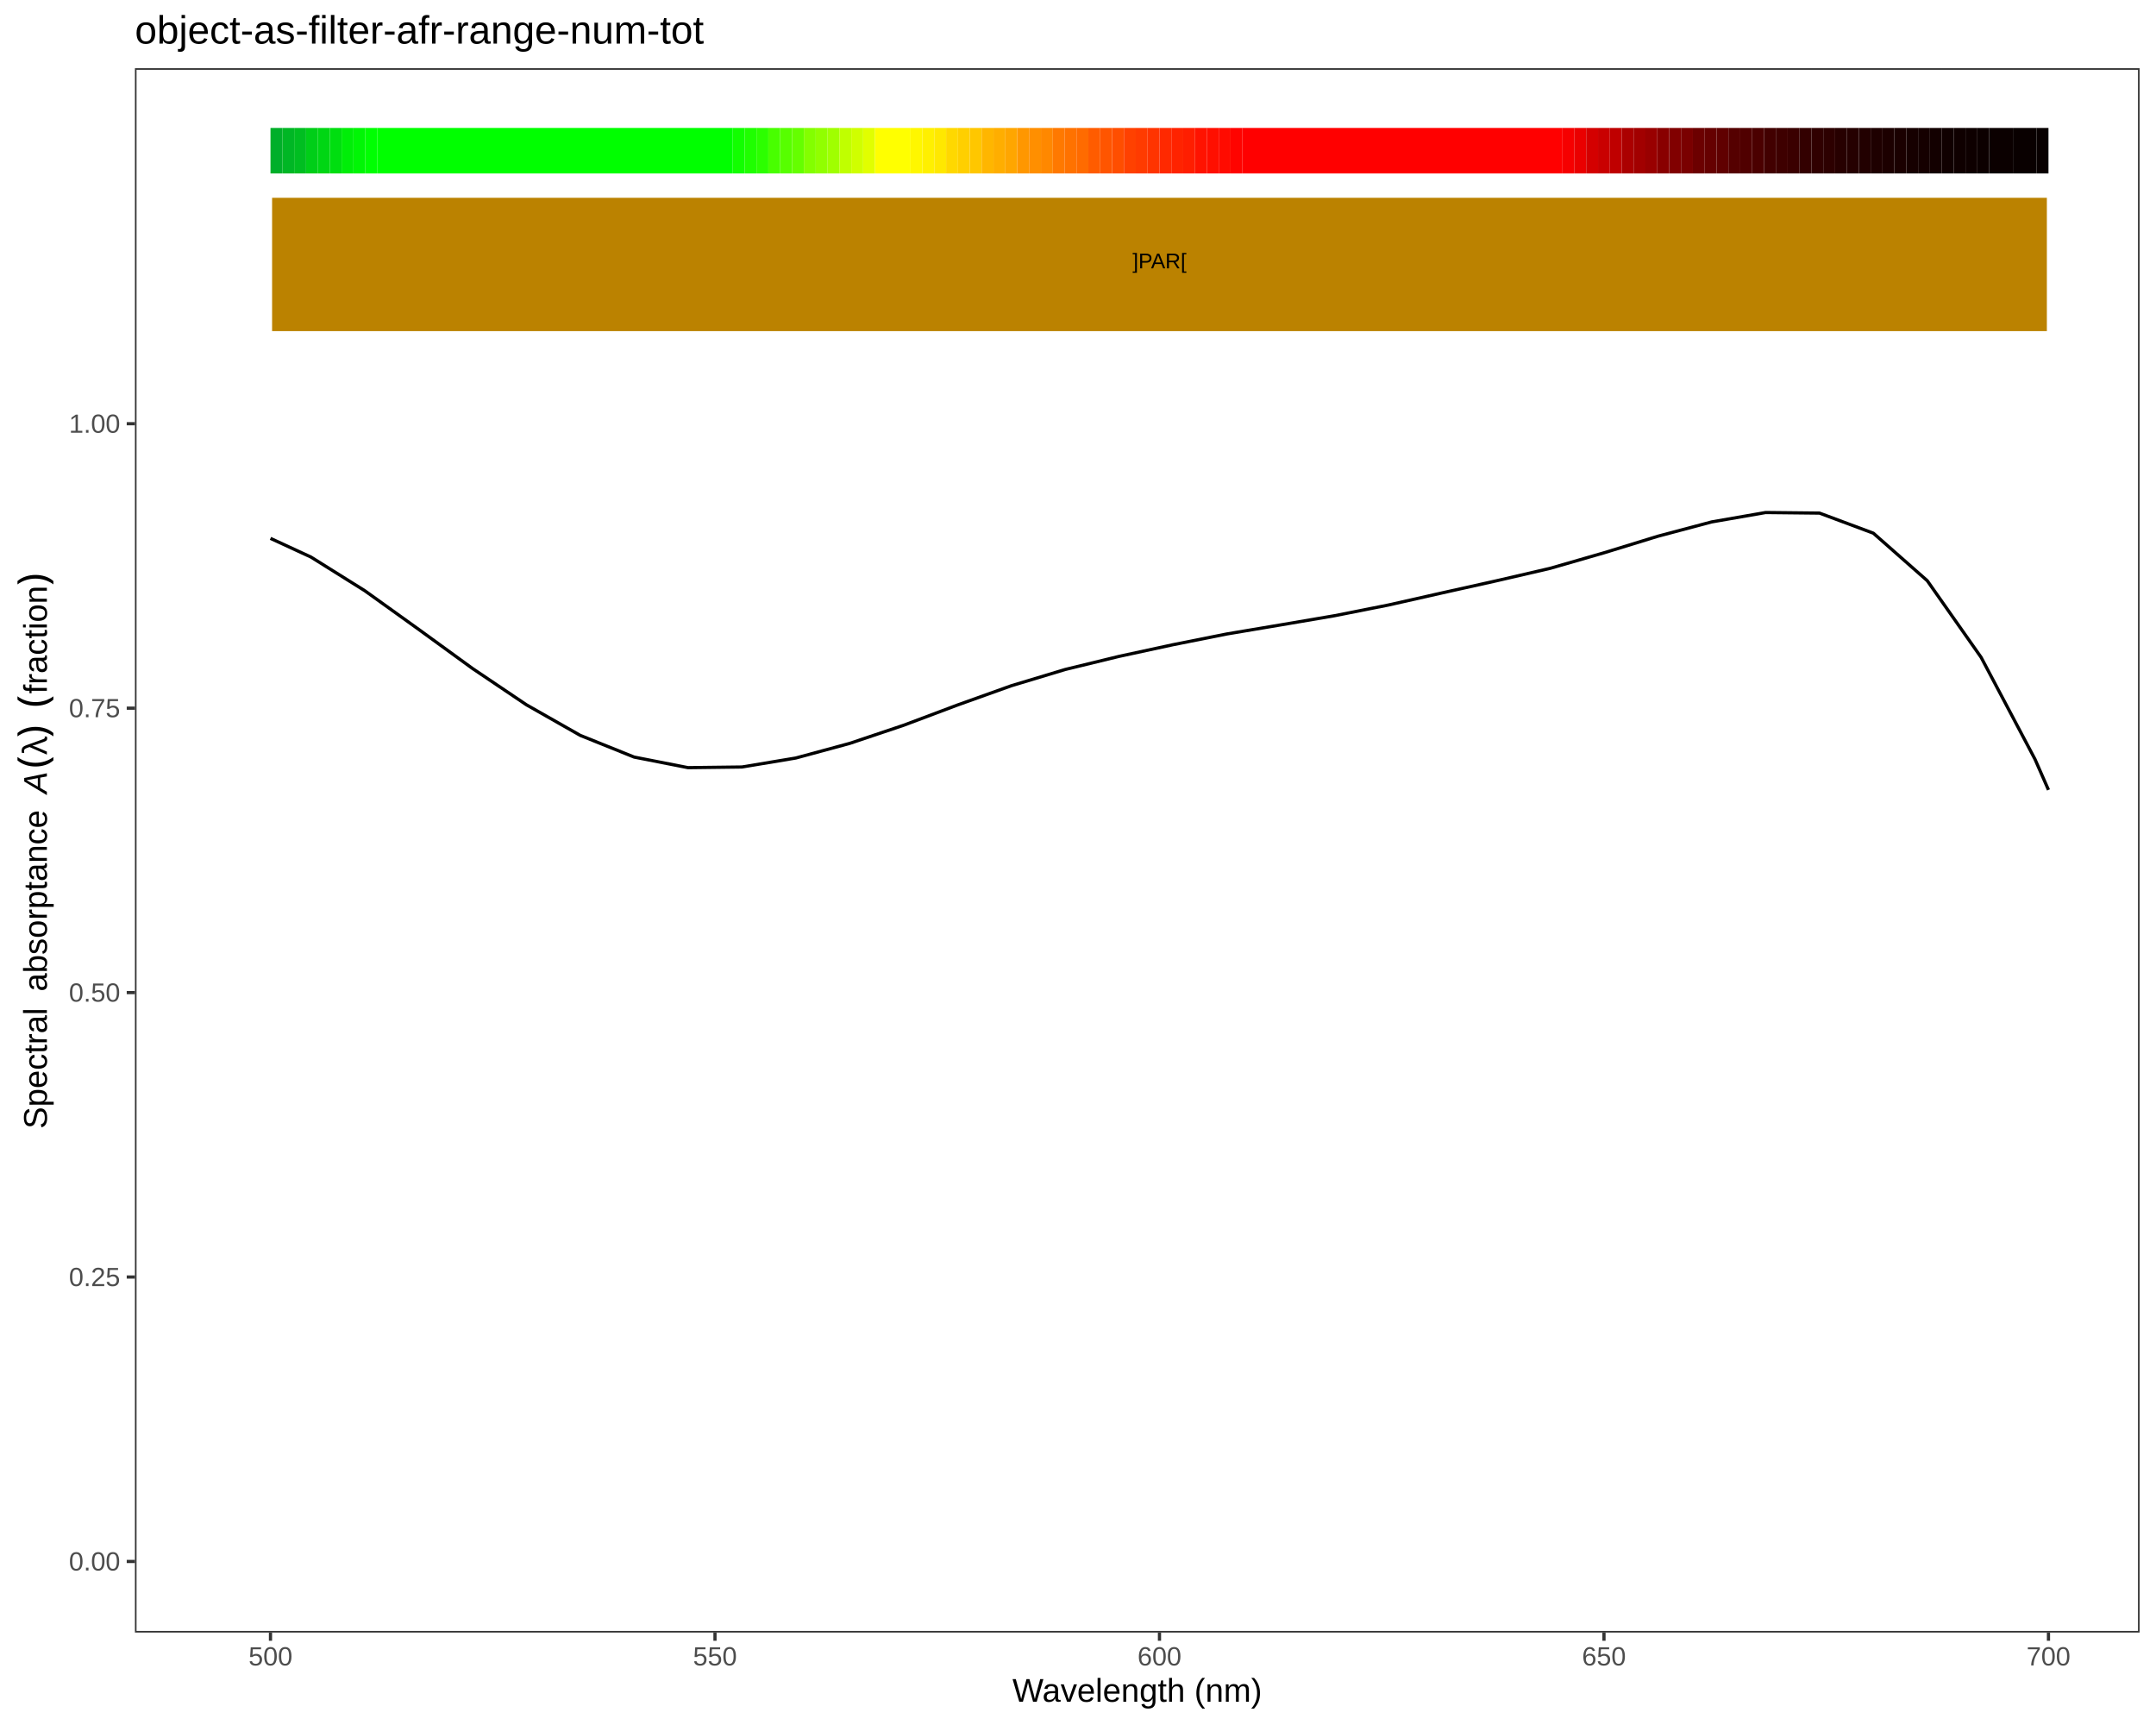
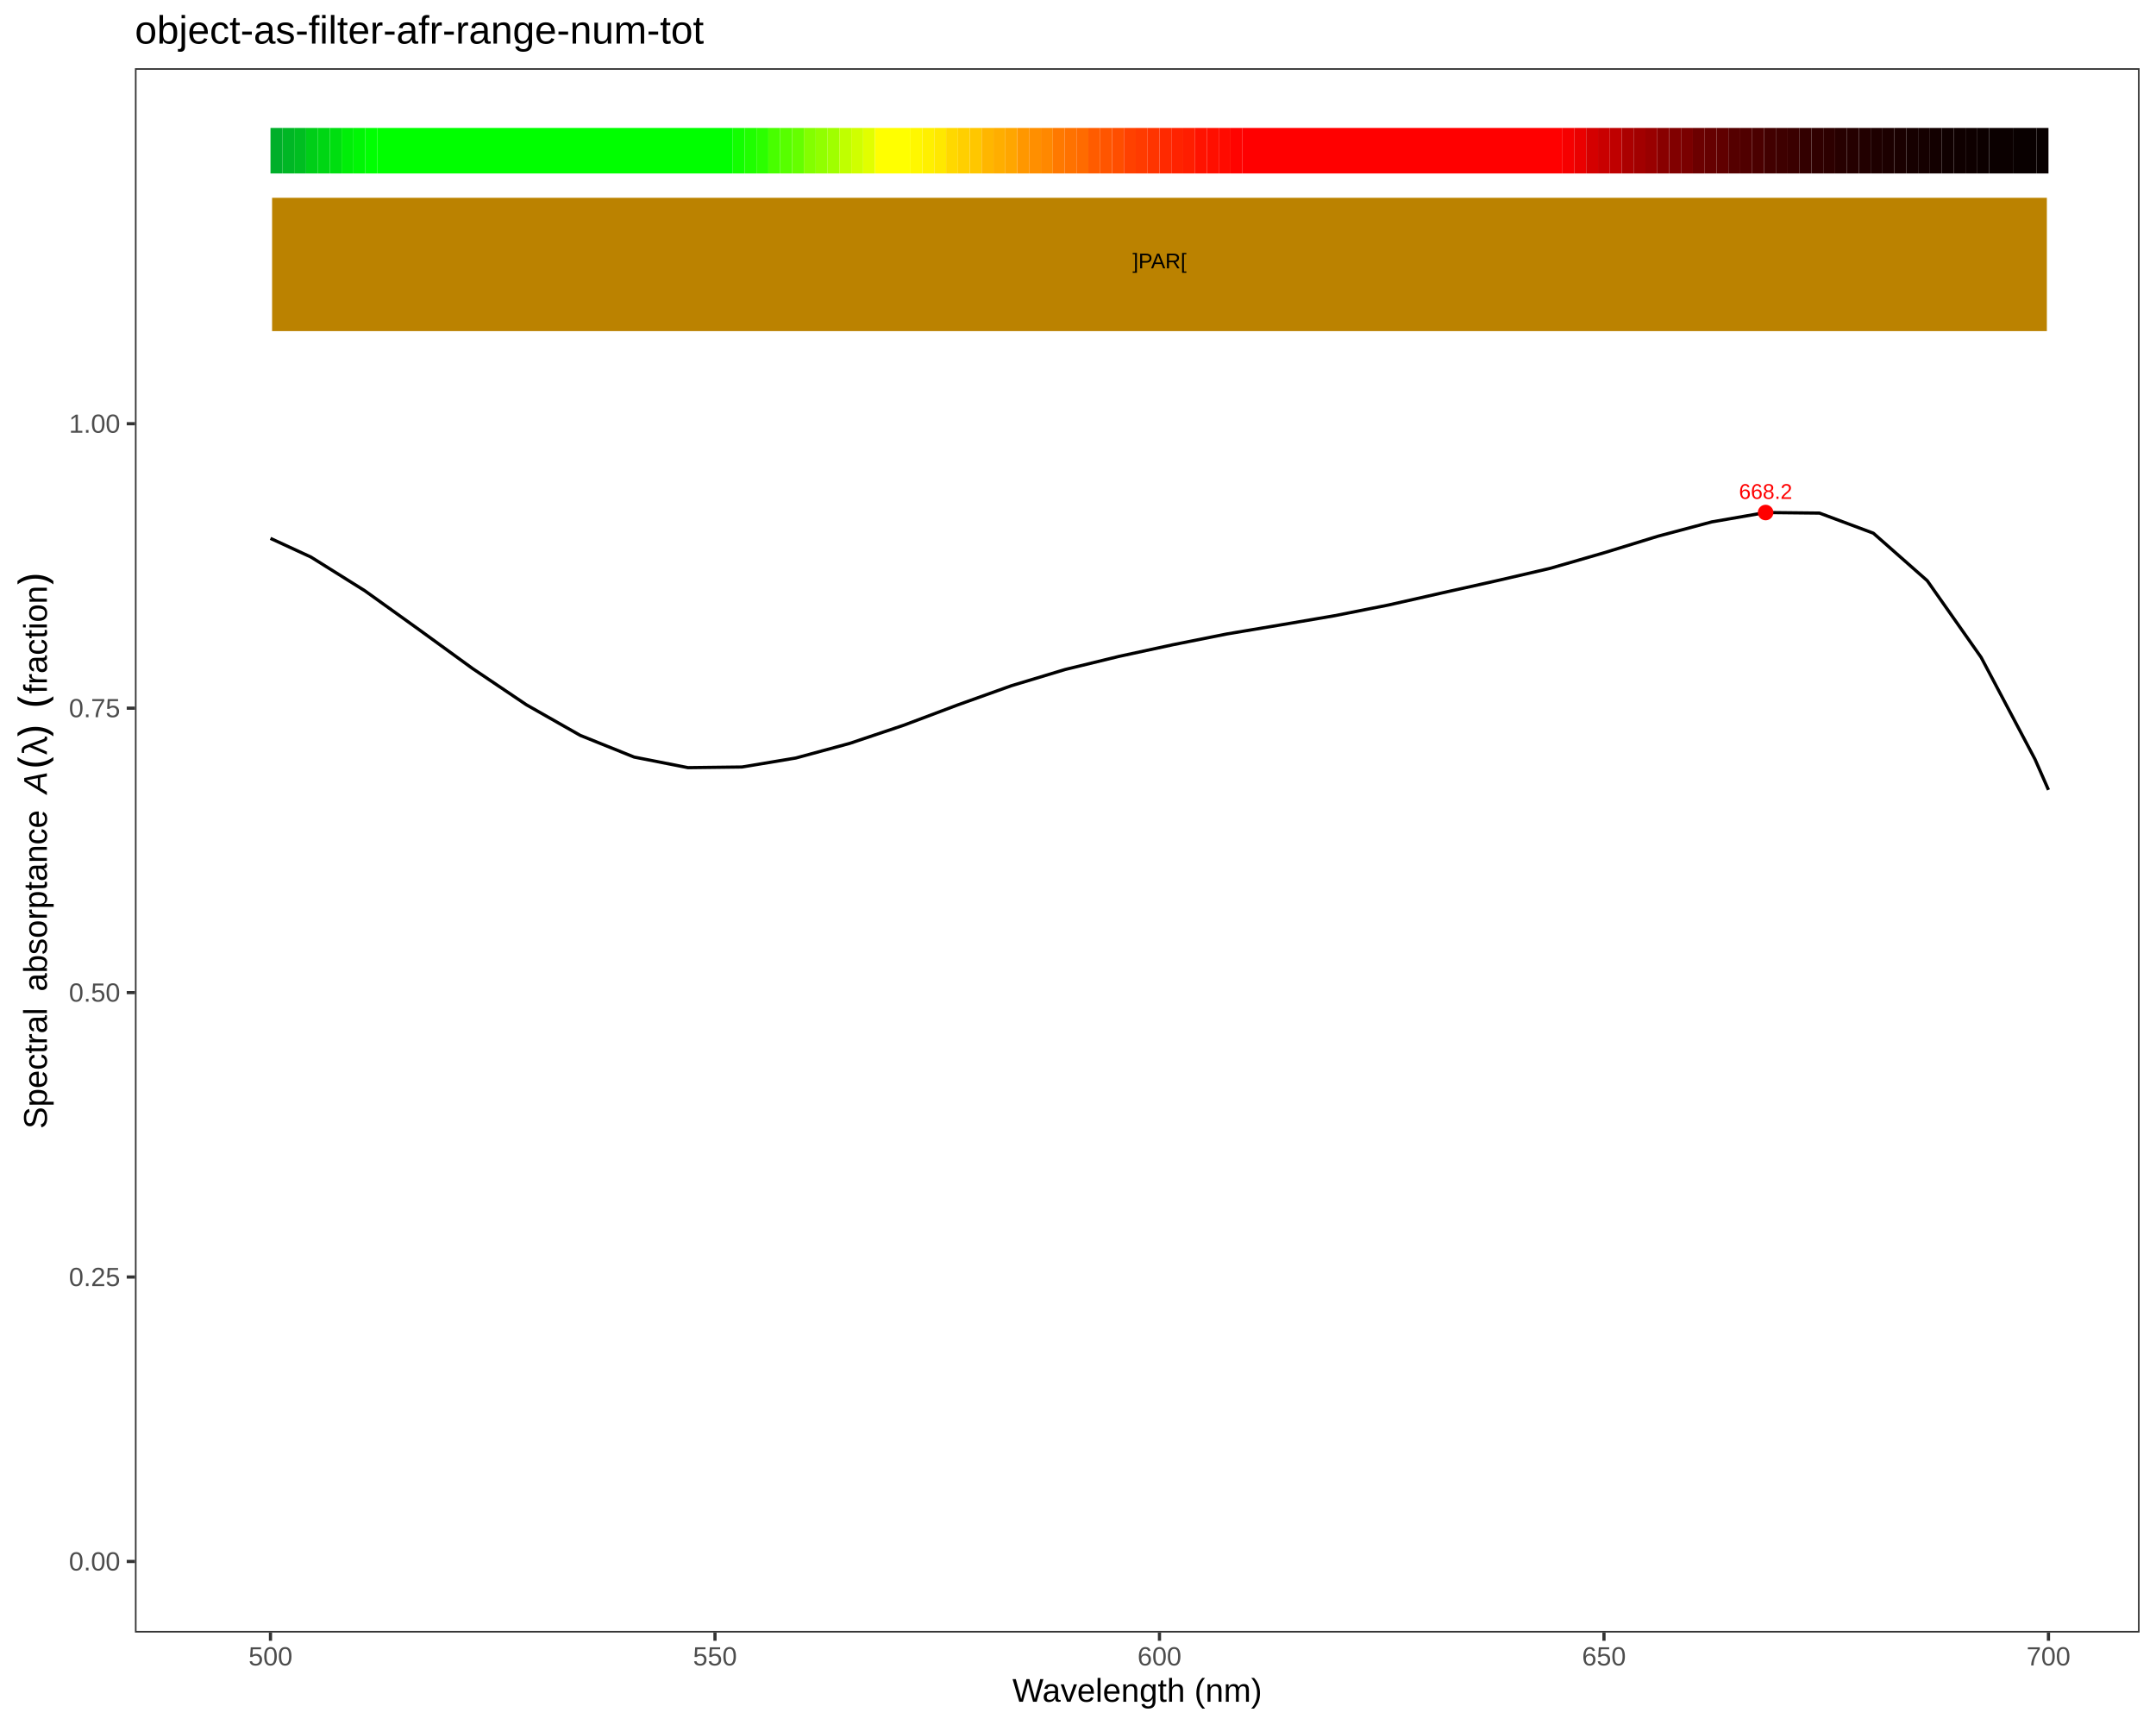
<svg xmlns="http://www.w3.org/2000/svg" viewBox="0 0 720.00 576.00">
  <defs>
    <style type="text/css">
    line, polyline, polygon, path, rect, circle {
      fill: none;
      stroke: #000000;
      stroke-linecap: round;
      stroke-linejoin: round;
      stroke-miterlimit: 10.00;
    }
  </style>
  </defs>
  <rect width="100%" height="100%" style="stroke: none; fill: #FFFFFF;" />
  <rect x="0.00" y="0.00" width="720.00" height="576.00" style="stroke-width: 1.07; stroke: #FFFFFF; fill: #FFFFFF;" />
  <defs>
    <clipPath id="cpNDUuMDZ8NzE0LjUyfDU0NS4xM3wyMi43Nw==">
      <rect x="45.06" y="22.77" width="669.46" height="522.36" />
    </clipPath>
  </defs>
  <rect x="45.06" y="22.77" width="669.46" height="522.36" style="stroke-width: 1.07; stroke: none; fill: #FFFFFF;" clip-path="url(#cpNDUuMDZ8NzE0LjUyfDU0NS4xM3wyMi43Nw==)" />
  <polyline points="90.33,179.77 103.83,186.00 121.82,197.25 139.81,210.15 157.80,223.22 175.80,235.34 193.79,245.56 211.78,252.80 229.77,256.33 247.77,256.11 265.76,253.11 283.75,248.23 301.75,242.18 319.74,235.42 337.73,228.98 355.72,223.55 373.72,219.17 391.71,215.28 409.70,211.69 427.69,208.66 445.69,205.59 463.68,202.02 481.67,197.96 499.67,193.95 517.66,189.78 535.65,184.59 553.64,179.06 571.64,174.27 589.63,171.14 607.62,171.33 625.61,178.04 643.61,193.90 661.60,219.50 679.59,253.52 684.09,263.76 " style="stroke-width: 1.07; stroke-linecap: butt;" clip-path="url(#cpNDUuMDZ8NzE0LjUyfDU0NS4xM3wyMi43Nw==)" />
+   <g clip-path="url(#cpNDUuMDZ8NzE0LjUyfDU0NS4xM3wyMi43Nw==)">
+     <text x="580.74" y="166.58" style="font-size: 7.11px; fill: #FF0000; font-family: Liberation Sans;" textLength="17.78px" lengthAdjust="spacingAndGlyphs">668.2</text>
+   </g>
+   <circle cx="589.63" cy="171.14" r="1.95pt" style="stroke-width: 0.71; stroke: none; fill: #FF0000;" clip-path="url(#cpNDUuMDZ8NzE0LjUyfDU0NS4xM3wyMi43Nw==)" />
  <rect x="90.33" y="42.72" width="3.96" height="15.20" style="stroke-width: 1.07; stroke: none; stroke-linecap: square; stroke-linejoin: miter; fill: #00AF2A;" clip-path="url(#cpNDUuMDZ8NzE0LjUyfDU0NS4xM3wyMi43Nw==)" />
  <rect x="94.29" y="42.72" width="3.96" height="15.20" style="stroke-width: 1.07; stroke: none; stroke-linecap: square; stroke-linejoin: miter; fill: #00B725;" clip-path="url(#cpNDUuMDZ8NzE0LjUyfDU0NS4xM3wyMi43Nw==)" />
  <rect x="98.25" y="42.72" width="3.96" height="15.20" style="stroke-width: 1.07; stroke: none; stroke-linecap: square; stroke-linejoin: miter; fill: #00BE21;" clip-path="url(#cpNDUuMDZ8NzE0LjUyfDU0NS4xM3wyMi43Nw==)" />
  <rect x="102.21" y="42.72" width="3.96" height="15.20" style="stroke-width: 1.07; stroke: none; stroke-linecap: square; stroke-linejoin: miter; fill: #00CE18;" clip-path="url(#cpNDUuMDZ8NzE0LjUyfDU0NS4xM3wyMi43Nw==)" />
  <rect x="106.16" y="42.72" width="3.96" height="15.20" style="stroke-width: 1.07; stroke: none; stroke-linecap: square; stroke-linejoin: miter; fill: #00D614;" clip-path="url(#cpNDUuMDZ8NzE0LjUyfDU0NS4xM3wyMi43Nw==)" />
  <rect x="110.12" y="42.72" width="3.96" height="15.20" style="stroke-width: 1.07; stroke: none; stroke-linecap: square; stroke-linejoin: miter; fill: #00DE10;" clip-path="url(#cpNDUuMDZ8NzE0LjUyfDU0NS4xM3wyMi43Nw==)" />
  <rect x="114.08" y="42.72" width="3.96" height="15.20" style="stroke-width: 1.07; stroke: none; stroke-linecap: square; stroke-linejoin: miter; fill: #00EE08;" clip-path="url(#cpNDUuMDZ8NzE0LjUyfDU0NS4xM3wyMi43Nw==)" />
  <rect x="118.04" y="42.72" width="3.96" height="15.20" style="stroke-width: 1.07; stroke: none; stroke-linecap: square; stroke-linejoin: miter; fill: #00F605;" clip-path="url(#cpNDUuMDZ8NzE0LjUyfDU0NS4xM3wyMi43Nw==)" />
  <rect x="122.00" y="42.72" width="3.96" height="15.20" style="stroke-width: 1.07; stroke: none; stroke-linecap: square; stroke-linejoin: miter; fill: #00FF02;" clip-path="url(#cpNDUuMDZ8NzE0LjUyfDU0NS4xM3wyMi43Nw==)" />
  <rect x="125.96" y="42.72" width="118.75" height="15.20" style="stroke-width: 1.07; stroke: none; stroke-linecap: square; stroke-linejoin: miter; fill: #00FF00;" clip-path="url(#cpNDUuMDZ8NzE0LjUyfDU0NS4xM3wyMi43Nw==)" />
  <rect x="244.71" y="42.72" width="3.96" height="15.20" style="stroke-width: 1.07; stroke: none; stroke-linecap: square; stroke-linejoin: miter; fill: #12FF00;" clip-path="url(#cpNDUuMDZ8NzE0LjUyfDU0NS4xM3wyMi43Nw==)" />
  <rect x="248.67" y="42.72" width="3.96" height="15.20" style="stroke-width: 1.07; stroke: none; stroke-linecap: square; stroke-linejoin: miter; fill: #1FFF00;" clip-path="url(#cpNDUuMDZ8NzE0LjUyfDU0NS4xM3wyMi43Nw==)" />
  <rect x="252.63" y="42.72" width="3.96" height="15.20" style="stroke-width: 1.07; stroke: none; stroke-linecap: square; stroke-linejoin: miter; fill: #2CFF00;" clip-path="url(#cpNDUuMDZ8NzE0LjUyfDU0NS4xM3wyMi43Nw==)" />
  <rect x="256.58" y="42.72" width="3.96" height="15.20" style="stroke-width: 1.07; stroke: none; stroke-linecap: square; stroke-linejoin: miter; fill: #48FF00;" clip-path="url(#cpNDUuMDZ8NzE0LjUyfDU0NS4xM3wyMi43Nw==)" />
  <rect x="260.54" y="42.72" width="3.96" height="15.20" style="stroke-width: 1.07; stroke: none; stroke-linecap: square; stroke-linejoin: miter; fill: #57FF00;" clip-path="url(#cpNDUuMDZ8NzE0LjUyfDU0NS4xM3wyMi43Nw==)" />
  <rect x="264.50" y="42.72" width="3.96" height="15.20" style="stroke-width: 1.07; stroke: none; stroke-linecap: square; stroke-linejoin: miter; fill: #65FF00;" clip-path="url(#cpNDUuMDZ8NzE0LjUyfDU0NS4xM3wyMi43Nw==)" />
  <rect x="268.46" y="42.72" width="3.96" height="15.20" style="stroke-width: 1.07; stroke: none; stroke-linecap: square; stroke-linejoin: miter; fill: #83FF00;" clip-path="url(#cpNDUuMDZ8NzE0LjUyfDU0NS4xM3wyMi43Nw==)" />
  <rect x="272.42" y="42.72" width="3.96" height="15.20" style="stroke-width: 1.07; stroke: none; stroke-linecap: square; stroke-linejoin: miter; fill: #91FF00;" clip-path="url(#cpNDUuMDZ8NzE0LjUyfDU0NS4xM3wyMi43Nw==)" />
  <rect x="276.38" y="42.72" width="3.96" height="15.20" style="stroke-width: 1.07; stroke: none; stroke-linecap: square; stroke-linejoin: miter; fill: #A0FF00;" clip-path="url(#cpNDUuMDZ8NzE0LjUyfDU0NS4xM3wyMi43Nw==)" />
  <rect x="280.33" y="42.72" width="3.96" height="15.20" style="stroke-width: 1.07; stroke: none; stroke-linecap: square; stroke-linejoin: miter; fill: #C0FF00;" clip-path="url(#cpNDUuMDZ8NzE0LjUyfDU0NS4xM3wyMi43Nw==)" />
  <rect x="284.29" y="42.72" width="3.96" height="15.20" style="stroke-width: 1.07; stroke: none; stroke-linecap: square; stroke-linejoin: miter; fill: #D0FF00;" clip-path="url(#cpNDUuMDZ8NzE0LjUyfDU0NS4xM3wyMi43Nw==)" />
  <rect x="288.25" y="42.72" width="3.96" height="15.20" style="stroke-width: 1.07; stroke: none; stroke-linecap: square; stroke-linejoin: miter; fill: #E1FF00;" clip-path="url(#cpNDUuMDZ8NzE0LjUyfDU0NS4xM3wyMi43Nw==)" />
  <rect x="292.21" y="42.72" width="11.88" height="15.20" style="stroke-width: 1.07; stroke: none; stroke-linecap: square; stroke-linejoin: miter; fill: #FFFF00;" clip-path="url(#cpNDUuMDZ8NzE0LjUyfDU0NS4xM3wyMi43Nw==)" />
  <rect x="304.08" y="42.72" width="3.96" height="15.20" style="stroke-width: 1.07; stroke: none; stroke-linecap: square; stroke-linejoin: miter; fill: #FFF700;" clip-path="url(#cpNDUuMDZ8NzE0LjUyfDU0NS4xM3wyMi43Nw==)" />
  <rect x="308.04" y="42.72" width="3.96" height="15.20" style="stroke-width: 1.07; stroke: none; stroke-linecap: square; stroke-linejoin: miter; fill: #FFF000;" clip-path="url(#cpNDUuMDZ8NzE0LjUyfDU0NS4xM3wyMi43Nw==)" />
  <rect x="312.00" y="42.72" width="3.96" height="15.20" style="stroke-width: 1.07; stroke: none; stroke-linecap: square; stroke-linejoin: miter; fill: #FFE800;" clip-path="url(#cpNDUuMDZ8NzE0LjUyfDU0NS4xM3wyMi43Nw==)" />
  <rect x="315.96" y="42.72" width="3.96" height="15.20" style="stroke-width: 1.07; stroke: none; stroke-linecap: square; stroke-linejoin: miter; fill: #FFD800;" clip-path="url(#cpNDUuMDZ8NzE0LjUyfDU0NS4xM3wyMi43Nw==)" />
  <rect x="319.92" y="42.72" width="3.96" height="15.20" style="stroke-width: 1.07; stroke: none; stroke-linecap: square; stroke-linejoin: miter; fill: #FFCF00;" clip-path="url(#cpNDUuMDZ8NzE0LjUyfDU0NS4xM3wyMi43Nw==)" />
  <rect x="323.88" y="42.72" width="3.96" height="15.20" style="stroke-width: 1.07; stroke: none; stroke-linecap: square; stroke-linejoin: miter; fill: #FFC700;" clip-path="url(#cpNDUuMDZ8NzE0LjUyfDU0NS4xM3wyMi43Nw==)" />
  <rect x="327.83" y="42.72" width="3.96" height="15.20" style="stroke-width: 1.07; stroke: none; stroke-linecap: square; stroke-linejoin: miter; fill: #FFB600;" clip-path="url(#cpNDUuMDZ8NzE0LjUyfDU0NS4xM3wyMi43Nw==)" />
  <rect x="331.79" y="42.72" width="3.96" height="15.20" style="stroke-width: 1.07; stroke: none; stroke-linecap: square; stroke-linejoin: miter; fill: #FFAE00;" clip-path="url(#cpNDUuMDZ8NzE0LjUyfDU0NS4xM3wyMi43Nw==)" />
  <rect x="335.75" y="42.72" width="3.96" height="15.20" style="stroke-width: 1.07; stroke: none; stroke-linecap: square; stroke-linejoin: miter; fill: #FFA600;" clip-path="url(#cpNDUuMDZ8NzE0LjUyfDU0NS4xM3wyMi43Nw==)" />
  <rect x="339.71" y="42.72" width="3.96" height="15.20" style="stroke-width: 1.07; stroke: none; stroke-linecap: square; stroke-linejoin: miter; fill: #FF9700;" clip-path="url(#cpNDUuMDZ8NzE0LjUyfDU0NS4xM3wyMi43Nw==)" />
  <rect x="343.67" y="42.72" width="3.96" height="15.20" style="stroke-width: 1.07; stroke: none; stroke-linecap: square; stroke-linejoin: miter; fill: #FF8F00;" clip-path="url(#cpNDUuMDZ8NzE0LjUyfDU0NS4xM3wyMi43Nw==)" />
  <rect x="347.63" y="42.72" width="3.96" height="15.20" style="stroke-width: 1.07; stroke: none; stroke-linecap: square; stroke-linejoin: miter; fill: #FF8800;" clip-path="url(#cpNDUuMDZ8NzE0LjUyfDU0NS4xM3wyMi43Nw==)" />
  <rect x="351.59" y="42.72" width="3.96" height="15.20" style="stroke-width: 1.07; stroke: none; stroke-linecap: square; stroke-linejoin: miter; fill: #FF7900;" clip-path="url(#cpNDUuMDZ8NzE0LjUyfDU0NS4xM3wyMi43Nw==)" />
  <rect x="355.54" y="42.72" width="3.96" height="15.20" style="stroke-width: 1.07; stroke: none; stroke-linecap: square; stroke-linejoin: miter; fill: #FF7200;" clip-path="url(#cpNDUuMDZ8NzE0LjUyfDU0NS4xM3wyMi43Nw==)" />
  <rect x="359.50" y="42.72" width="3.96" height="15.20" style="stroke-width: 1.07; stroke: none; stroke-linecap: square; stroke-linejoin: miter; fill: #FF6B00;" clip-path="url(#cpNDUuMDZ8NzE0LjUyfDU0NS4xM3wyMi43Nw==)" />
  <rect x="363.46" y="42.72" width="3.96" height="15.20" style="stroke-width: 1.07; stroke: none; stroke-linecap: square; stroke-linejoin: miter; fill: #FF5C00;" clip-path="url(#cpNDUuMDZ8NzE0LjUyfDU0NS4xM3wyMi43Nw==)" />
  <rect x="367.42" y="42.72" width="3.96" height="15.20" style="stroke-width: 1.07; stroke: none; stroke-linecap: square; stroke-linejoin: miter; fill: #FF5500;" clip-path="url(#cpNDUuMDZ8NzE0LjUyfDU0NS4xM3wyMi43Nw==)" />
  <rect x="371.38" y="42.72" width="3.96" height="15.20" style="stroke-width: 1.07; stroke: none; stroke-linecap: square; stroke-linejoin: miter; fill: #FF4E00;" clip-path="url(#cpNDUuMDZ8NzE0LjUyfDU0NS4xM3wyMi43Nw==)" />
  <rect x="375.34" y="42.72" width="3.96" height="15.20" style="stroke-width: 1.07; stroke: none; stroke-linecap: square; stroke-linejoin: miter; fill: #FF4100;" clip-path="url(#cpNDUuMDZ8NzE0LjUyfDU0NS4xM3wyMi43Nw==)" />
  <rect x="379.29" y="42.72" width="3.96" height="15.20" style="stroke-width: 1.07; stroke: none; stroke-linecap: square; stroke-linejoin: miter; fill: #FF3B00;" clip-path="url(#cpNDUuMDZ8NzE0LjUyfDU0NS4xM3wyMi43Nw==)" />
  <rect x="383.25" y="42.72" width="3.96" height="15.20" style="stroke-width: 1.07; stroke: none; stroke-linecap: square; stroke-linejoin: miter; fill: #FF3400;" clip-path="url(#cpNDUuMDZ8NzE0LjUyfDU0NS4xM3wyMi43Nw==)" />
  <rect x="387.21" y="42.72" width="3.96" height="15.20" style="stroke-width: 1.07; stroke: none; stroke-linecap: square; stroke-linejoin: miter; fill: #FF2900;" clip-path="url(#cpNDUuMDZ8NzE0LjUyfDU0NS4xM3wyMi43Nw==)" />
  <rect x="391.17" y="42.72" width="3.96" height="15.20" style="stroke-width: 1.07; stroke: none; stroke-linecap: square; stroke-linejoin: miter; fill: #FF2300;" clip-path="url(#cpNDUuMDZ8NzE0LjUyfDU0NS4xM3wyMi43Nw==)" />
  <rect x="395.13" y="42.72" width="3.96" height="15.20" style="stroke-width: 1.07; stroke: none; stroke-linecap: square; stroke-linejoin: miter; fill: #FF1E00;" clip-path="url(#cpNDUuMDZ8NzE0LjUyfDU0NS4xM3wyMi43Nw==)" />
  <rect x="399.09" y="42.72" width="3.96" height="15.20" style="stroke-width: 1.07; stroke: none; stroke-linecap: square; stroke-linejoin: miter; fill: #FF1300;" clip-path="url(#cpNDUuMDZ8NzE0LjUyfDU0NS4xM3wyMi43Nw==)" />
  <rect x="403.04" y="42.72" width="3.96" height="15.20" style="stroke-width: 1.07; stroke: none; stroke-linecap: square; stroke-linejoin: miter; fill: #FF0F00;" clip-path="url(#cpNDUuMDZ8NzE0LjUyfDU0NS4xM3wyMi43Nw==)" />
  <rect x="407.00" y="42.72" width="3.96" height="15.20" style="stroke-width: 1.07; stroke: none; stroke-linecap: square; stroke-linejoin: miter; fill: #FF0B00;" clip-path="url(#cpNDUuMDZ8NzE0LjUyfDU0NS4xM3wyMi43Nw==)" />
  <rect x="410.96" y="42.72" width="3.96" height="15.20" style="stroke-width: 1.07; stroke: none; stroke-linecap: square; stroke-linejoin: miter; fill: #FF0300;" clip-path="url(#cpNDUuMDZ8NzE0LjUyfDU0NS4xM3wyMi43Nw==)" />
  <rect x="414.92" y="42.72" width="106.88" height="15.20" style="stroke-width: 1.07; stroke: none; stroke-linecap: square; stroke-linejoin: miter; fill: #FF0000;" clip-path="url(#cpNDUuMDZ8NzE0LjUyfDU0NS4xM3wyMi43Nw==)" />
  <rect x="521.80" y="42.72" width="3.96" height="15.20" style="stroke-width: 1.07; stroke: none; stroke-linecap: square; stroke-linejoin: miter; fill: #F60000;" clip-path="url(#cpNDUuMDZ8NzE0LjUyfDU0NS4xM3wyMi43Nw==)" />
  <rect x="525.75" y="42.72" width="3.96" height="15.20" style="stroke-width: 1.07; stroke: none; stroke-linecap: square; stroke-linejoin: miter; fill: #EA0000;" clip-path="url(#cpNDUuMDZ8NzE0LjUyfDU0NS4xM3wyMi43Nw==)" />
  <rect x="529.71" y="42.72" width="3.96" height="15.20" style="stroke-width: 1.07; stroke: none; stroke-linecap: square; stroke-linejoin: miter; fill: #D40000;" clip-path="url(#cpNDUuMDZ8NzE0LjUyfDU0NS4xM3wyMi43Nw==)" />
  <rect x="533.67" y="42.72" width="3.96" height="15.20" style="stroke-width: 1.07; stroke: none; stroke-linecap: square; stroke-linejoin: miter; fill: #C90000;" clip-path="url(#cpNDUuMDZ8NzE0LjUyfDU0NS4xM3wyMi43Nw==)" />
  <rect x="537.63" y="42.72" width="3.96" height="15.20" style="stroke-width: 1.07; stroke: none; stroke-linecap: square; stroke-linejoin: miter; fill: #BF0000;" clip-path="url(#cpNDUuMDZ8NzE0LjUyfDU0NS4xM3wyMi43Nw==)" />
  <rect x="541.59" y="42.72" width="3.96" height="15.20" style="stroke-width: 1.07; stroke: none; stroke-linecap: square; stroke-linejoin: miter; fill: #AB0000;" clip-path="url(#cpNDUuMDZ8NzE0LjUyfDU0NS4xM3wyMi43Nw==)" />
  <rect x="545.55" y="42.72" width="3.96" height="15.20" style="stroke-width: 1.07; stroke: none; stroke-linecap: square; stroke-linejoin: miter; fill: #A20000;" clip-path="url(#cpNDUuMDZ8NzE0LjUyfDU0NS4xM3wyMi43Nw==)" />
  <rect x="549.50" y="42.72" width="3.96" height="15.20" style="stroke-width: 1.07; stroke: none; stroke-linecap: square; stroke-linejoin: miter; fill: #990000;" clip-path="url(#cpNDUuMDZ8NzE0LjUyfDU0NS4xM3wyMi43Nw==)" />
  <rect x="553.46" y="42.72" width="3.96" height="15.20" style="stroke-width: 1.07; stroke: none; stroke-linecap: square; stroke-linejoin: miter; fill: #890000;" clip-path="url(#cpNDUuMDZ8NzE0LjUyfDU0NS4xM3wyMi43Nw==)" />
  <rect x="557.42" y="42.72" width="3.96" height="15.20" style="stroke-width: 1.07; stroke: none; stroke-linecap: square; stroke-linejoin: miter; fill: #810000;" clip-path="url(#cpNDUuMDZ8NzE0LjUyfDU0NS4xM3wyMi43Nw==)" />
  <rect x="561.38" y="42.72" width="3.96" height="15.20" style="stroke-width: 1.07; stroke: none; stroke-linecap: square; stroke-linejoin: miter; fill: #7A0000;" clip-path="url(#cpNDUuMDZ8NzE0LjUyfDU0NS4xM3wyMi43Nw==)" />
  <rect x="565.34" y="42.72" width="3.96" height="15.20" style="stroke-width: 1.07; stroke: none; stroke-linecap: square; stroke-linejoin: miter; fill: #6C0000;" clip-path="url(#cpNDUuMDZ8NzE0LjUyfDU0NS4xM3wyMi43Nw==)" />
  <rect x="569.30" y="42.72" width="3.96" height="15.20" style="stroke-width: 1.07; stroke: none; stroke-linecap: square; stroke-linejoin: miter; fill: #660000;" clip-path="url(#cpNDUuMDZ8NzE0LjUyfDU0NS4xM3wyMi43Nw==)" />
  <rect x="573.26" y="42.72" width="3.96" height="15.20" style="stroke-width: 1.07; stroke: none; stroke-linecap: square; stroke-linejoin: miter; fill: #600000;" clip-path="url(#cpNDUuMDZ8NzE0LjUyfDU0NS4xM3wyMi43Nw==)" />
  <rect x="577.21" y="42.72" width="3.96" height="15.20" style="stroke-width: 1.07; stroke: none; stroke-linecap: square; stroke-linejoin: miter; fill: #550000;" clip-path="url(#cpNDUuMDZ8NzE0LjUyfDU0NS4xM3wyMi43Nw==)" />
  <rect x="581.17" y="42.72" width="3.96" height="15.20" style="stroke-width: 1.07; stroke: none; stroke-linecap: square; stroke-linejoin: miter; fill: #500000;" clip-path="url(#cpNDUuMDZ8NzE0LjUyfDU0NS4xM3wyMi43Nw==)" />
  <rect x="585.13" y="42.72" width="3.96" height="15.20" style="stroke-width: 1.07; stroke: none; stroke-linecap: square; stroke-linejoin: miter; fill: #4B0000;" clip-path="url(#cpNDUuMDZ8NzE0LjUyfDU0NS4xM3wyMi43Nw==)" />
  <rect x="589.09" y="42.72" width="3.96" height="15.20" style="stroke-width: 1.07; stroke: none; stroke-linecap: square; stroke-linejoin: miter; fill: #420000;" clip-path="url(#cpNDUuMDZ8NzE0LjUyfDU0NS4xM3wyMi43Nw==)" />
  <rect x="593.05" y="42.72" width="3.96" height="15.20" style="stroke-width: 1.07; stroke: none; stroke-linecap: square; stroke-linejoin: miter; fill: #3E0000;" clip-path="url(#cpNDUuMDZ8NzE0LjUyfDU0NS4xM3wyMi43Nw==)" />
  <rect x="597.01" y="42.72" width="3.96" height="15.20" style="stroke-width: 1.07; stroke: none; stroke-linecap: square; stroke-linejoin: miter; fill: #3A0000;" clip-path="url(#cpNDUuMDZ8NzE0LjUyfDU0NS4xM3wyMi43Nw==)" />
  <rect x="600.96" y="42.72" width="3.96" height="15.20" style="stroke-width: 1.07; stroke: none; stroke-linecap: square; stroke-linejoin: miter; fill: #330000;" clip-path="url(#cpNDUuMDZ8NzE0LjUyfDU0NS4xM3wyMi43Nw==)" />
  <rect x="604.92" y="42.72" width="3.96" height="15.20" style="stroke-width: 1.07; stroke: none; stroke-linecap: square; stroke-linejoin: miter; fill: #300000;" clip-path="url(#cpNDUuMDZ8NzE0LjUyfDU0NS4xM3wyMi43Nw==)" />
  <rect x="608.88" y="42.72" width="3.96" height="15.20" style="stroke-width: 1.07; stroke: none; stroke-linecap: square; stroke-linejoin: miter; fill: #2D0000;" clip-path="url(#cpNDUuMDZ8NzE0LjUyfDU0NS4xM3wyMi43Nw==)" />
  <rect x="612.84" y="42.72" width="3.96" height="15.20" style="stroke-width: 1.07; stroke: none; stroke-linecap: square; stroke-linejoin: miter; fill: #270000;" clip-path="url(#cpNDUuMDZ8NzE0LjUyfDU0NS4xM3wyMi43Nw==)" />
  <rect x="616.80" y="42.72" width="3.96" height="15.20" style="stroke-width: 1.07; stroke: none; stroke-linecap: square; stroke-linejoin: miter; fill: #250000;" clip-path="url(#cpNDUuMDZ8NzE0LjUyfDU0NS4xM3wyMi43Nw==)" />
  <rect x="620.76" y="42.72" width="3.96" height="15.20" style="stroke-width: 1.07; stroke: none; stroke-linecap: square; stroke-linejoin: miter; fill: #220000;" clip-path="url(#cpNDUuMDZ8NzE0LjUyfDU0NS4xM3wyMi43Nw==)" />
  <rect x="624.71" y="42.72" width="3.96" height="15.20" style="stroke-width: 1.07; stroke: none; stroke-linecap: square; stroke-linejoin: miter; fill: #1E0000;" clip-path="url(#cpNDUuMDZ8NzE0LjUyfDU0NS4xM3wyMi43Nw==)" />
  <rect x="628.67" y="42.72" width="3.96" height="15.20" style="stroke-width: 1.07; stroke: none; stroke-linecap: square; stroke-linejoin: miter; fill: #1C0000;" clip-path="url(#cpNDUuMDZ8NzE0LjUyfDU0NS4xM3wyMi43Nw==)" />
  <rect x="632.63" y="42.72" width="3.96" height="15.20" style="stroke-width: 1.07; stroke: none; stroke-linecap: square; stroke-linejoin: miter; fill: #1A0000;" clip-path="url(#cpNDUuMDZ8NzE0LjUyfDU0NS4xM3wyMi43Nw==)" />
  <rect x="636.59" y="42.72" width="3.96" height="15.20" style="stroke-width: 1.07; stroke: none; stroke-linecap: square; stroke-linejoin: miter; fill: #160000;" clip-path="url(#cpNDUuMDZ8NzE0LjUyfDU0NS4xM3wyMi43Nw==)" />
  <rect x="640.55" y="42.72" width="3.96" height="15.20" style="stroke-width: 1.07; stroke: none; stroke-linecap: square; stroke-linejoin: miter; fill: #150000;" clip-path="url(#cpNDUuMDZ8NzE0LjUyfDU0NS4xM3wyMi43Nw==)" />
  <rect x="644.51" y="42.72" width="3.96" height="15.20" style="stroke-width: 1.07; stroke: none; stroke-linecap: square; stroke-linejoin: miter; fill: #130000;" clip-path="url(#cpNDUuMDZ8NzE0LjUyfDU0NS4xM3wyMi43Nw==)" />
  <rect x="648.46" y="42.72" width="3.96" height="15.20" style="stroke-width: 1.07; stroke: none; stroke-linecap: square; stroke-linejoin: miter; fill: #100000;" clip-path="url(#cpNDUuMDZ8NzE0LjUyfDU0NS4xM3wyMi43Nw==)" />
  <rect x="652.42" y="42.72" width="3.96" height="15.20" style="stroke-width: 1.07; stroke: none; stroke-linecap: square; stroke-linejoin: miter; fill: #0F0000;" clip-path="url(#cpNDUuMDZ8NzE0LjUyfDU0NS4xM3wyMi43Nw==)" />
  <rect x="656.38" y="42.72" width="3.96" height="15.20" style="stroke-width: 1.07; stroke: none; stroke-linecap: square; stroke-linejoin: miter; fill: #0E0000;" clip-path="url(#cpNDUuMDZ8NzE0LjUyfDU0NS4xM3wyMi43Nw==)" />
  <rect x="660.34" y="42.72" width="3.96" height="15.20" style="stroke-width: 1.07; stroke: none; stroke-linecap: square; stroke-linejoin: miter; fill: #0C0000;" clip-path="url(#cpNDUuMDZ8NzE0LjUyfDU0NS4xM3wyMi43Nw==)" />
  <rect x="664.30" y="42.72" width="7.92" height="15.20" style="stroke-width: 1.07; stroke: none; stroke-linecap: square; stroke-linejoin: miter; fill: #0B0000;" clip-path="url(#cpNDUuMDZ8NzE0LjUyfDU0NS4xM3wyMi43Nw==)" />
  <rect x="672.22" y="42.72" width="7.92" height="15.20" style="stroke-width: 1.07; stroke: none; stroke-linecap: square; stroke-linejoin: miter; fill: #090000;" clip-path="url(#cpNDUuMDZ8NzE0LjUyfDU0NS4xM3wyMi43Nw==)" />
  <rect x="680.13" y="42.72" width="3.96" height="15.20" style="stroke-width: 1.07; stroke: none; stroke-linecap: square; stroke-linejoin: miter; fill: #080000;" clip-path="url(#cpNDUuMDZ8NzE0LjUyfDU0NS4xM3wyMi43Nw==)" />
  <rect x="90.33" y="65.51" width="593.76" height="45.59" style="stroke-width: 1.07; stroke: #FFFFFF; stroke-linecap: square; stroke-linejoin: miter; fill: #BB8200;" clip-path="url(#cpNDUuMDZ8NzE0LjUyfDU0NS4xM3wyMi43Nw==)" />
  <g clip-path="url(#cpNDUuMDZ8NzE0LjUyfDU0NS4xM3wyMi43Nw==)">
    <text x="378.20" y="89.61" style="font-size: 7.11px; font-family: Liberation Sans;" textLength="18.02px" lengthAdjust="spacingAndGlyphs">]PAR[</text>
  </g>
  <rect x="45.06" y="22.77" width="669.46" height="522.36" style="stroke-width: 1.07; stroke: #333333;" clip-path="url(#cpNDUuMDZ8NzE0LjUyfDU0NS4xM3wyMi43Nw==)" />
  <defs>
    <clipPath id="cpMC4wMHw3MjAuMDB8NTc2LjAwfDAuMDA=">
      <rect x="0.00" y="0.00" width="720.00" height="576.00" />
    </clipPath>
  </defs>
  <g clip-path="url(#cpMC4wMHw3MjAuMDB8NTc2LjAwfDAuMDA=)">
    <text x="23.02" y="524.41" style="font-size: 8.80px; fill: #4D4D4D; font-family: Liberation Sans;" textLength="17.11px" lengthAdjust="spacingAndGlyphs">0.00</text>
  </g>
  <g clip-path="url(#cpMC4wMHw3MjAuMDB8NTc2LjAwfDAuMDA=)">
    <text x="23.02" y="429.44" style="font-size: 8.80px; fill: #4D4D4D; font-family: Liberation Sans;" textLength="17.11px" lengthAdjust="spacingAndGlyphs">0.25</text>
  </g>
  <g clip-path="url(#cpMC4wMHw3MjAuMDB8NTc2LjAwfDAuMDA=)">
    <text x="23.02" y="334.46" style="font-size: 8.80px; fill: #4D4D4D; font-family: Liberation Sans;" textLength="17.11px" lengthAdjust="spacingAndGlyphs">0.50</text>
  </g>
  <g clip-path="url(#cpMC4wMHw3MjAuMDB8NTc2LjAwfDAuMDA=)">
    <text x="23.02" y="239.49" style="font-size: 8.80px; fill: #4D4D4D; font-family: Liberation Sans;" textLength="17.11px" lengthAdjust="spacingAndGlyphs">0.75</text>
  </g>
  <g clip-path="url(#cpMC4wMHw3MjAuMDB8NTc2LjAwfDAuMDA=)">
    <text x="23.02" y="144.51" style="font-size: 8.80px; fill: #4D4D4D; font-family: Liberation Sans;" textLength="17.11px" lengthAdjust="spacingAndGlyphs">1.00</text>
  </g>
  <polyline points="42.32,521.39 45.06,521.39 " style="stroke-width: 1.07; stroke: #333333; stroke-linecap: butt;" clip-path="url(#cpMC4wMHw3MjAuMDB8NTc2LjAwfDAuMDA=)" />
  <polyline points="42.32,426.41 45.06,426.41 " style="stroke-width: 1.07; stroke: #333333; stroke-linecap: butt;" clip-path="url(#cpMC4wMHw3MjAuMDB8NTc2LjAwfDAuMDA=)" />
  <polyline points="42.32,331.44 45.06,331.44 " style="stroke-width: 1.07; stroke: #333333; stroke-linecap: butt;" clip-path="url(#cpMC4wMHw3MjAuMDB8NTc2LjAwfDAuMDA=)" />
  <polyline points="42.32,236.46 45.06,236.46 " style="stroke-width: 1.07; stroke: #333333; stroke-linecap: butt;" clip-path="url(#cpMC4wMHw3MjAuMDB8NTc2LjAwfDAuMDA=)" />
  <polyline points="42.32,141.49 45.06,141.49 " style="stroke-width: 1.07; stroke: #333333; stroke-linecap: butt;" clip-path="url(#cpMC4wMHw3MjAuMDB8NTc2LjAwfDAuMDA=)" />
  <polyline points="90.33,547.87 90.33,545.13 " style="stroke-width: 1.07; stroke: #333333; stroke-linecap: butt;" clip-path="url(#cpMC4wMHw3MjAuMDB8NTc2LjAwfDAuMDA=)" />
  <polyline points="238.77,547.87 238.77,545.13 " style="stroke-width: 1.07; stroke: #333333; stroke-linecap: butt;" clip-path="url(#cpMC4wMHw3MjAuMDB8NTc2LjAwfDAuMDA=)" />
  <polyline points="387.21,547.87 387.21,545.13 " style="stroke-width: 1.07; stroke: #333333; stroke-linecap: butt;" clip-path="url(#cpMC4wMHw3MjAuMDB8NTc2LjAwfDAuMDA=)" />
  <polyline points="535.65,547.87 535.65,545.13 " style="stroke-width: 1.07; stroke: #333333; stroke-linecap: butt;" clip-path="url(#cpMC4wMHw3MjAuMDB8NTc2LjAwfDAuMDA=)" />
  <polyline points="684.09,547.87 684.09,545.13 " style="stroke-width: 1.07; stroke: #333333; stroke-linecap: butt;" clip-path="url(#cpMC4wMHw3MjAuMDB8NTc2LjAwfDAuMDA=)" />
  <g clip-path="url(#cpMC4wMHw3MjAuMDB8NTc2LjAwfDAuMDA=)">
    <text x="83.00" y="556.11" style="font-size: 8.80px; fill: #4D4D4D; font-family: Liberation Sans;" textLength="14.67px" lengthAdjust="spacingAndGlyphs">500</text>
  </g>
  <g clip-path="url(#cpMC4wMHw3MjAuMDB8NTc2LjAwfDAuMDA=)">
    <text x="231.43" y="556.11" style="font-size: 8.80px; fill: #4D4D4D; font-family: Liberation Sans;" textLength="14.67px" lengthAdjust="spacingAndGlyphs">550</text>
  </g>
  <g clip-path="url(#cpMC4wMHw3MjAuMDB8NTc2LjAwfDAuMDA=)">
    <text x="379.87" y="556.11" style="font-size: 8.80px; fill: #4D4D4D; font-family: Liberation Sans;" textLength="14.67px" lengthAdjust="spacingAndGlyphs">600</text>
  </g>
  <g clip-path="url(#cpMC4wMHw3MjAuMDB8NTc2LjAwfDAuMDA=)">
    <text x="528.31" y="556.11" style="font-size: 8.80px; fill: #4D4D4D; font-family: Liberation Sans;" textLength="14.67px" lengthAdjust="spacingAndGlyphs">650</text>
  </g>
  <g clip-path="url(#cpMC4wMHw3MjAuMDB8NTc2LjAwfDAuMDA=)">
    <text x="676.75" y="556.11" style="font-size: 8.80px; fill: #4D4D4D; font-family: Liberation Sans;" textLength="14.67px" lengthAdjust="spacingAndGlyphs">700</text>
  </g>
  <g clip-path="url(#cpMC4wMHw3MjAuMDB8NTc2LjAwfDAuMDA=)">
    <text x="338.10" y="568.24" style="font-size: 11.00px; font-family: Liberation Sans;" textLength="83.38px" lengthAdjust="spacingAndGlyphs">Wavelength (nm)</text>
  </g>
  <g clip-path="url(#cpMC4wMHw3MjAuMDB8NTc2LjAwfDAuMDA=)">
    <text transform="translate(15.65,376.93) rotate(-90)" style="font-size: 11.00px; font-family: Liberation Sans;" textLength="7.34px" lengthAdjust="spacingAndGlyphs">S</text>
  </g>
  <g clip-path="url(#cpMC4wMHw3MjAuMDB8NTc2LjAwfDAuMDA=)">
    <text transform="translate(15.65,369.59) rotate(-90)" style="font-size: 11.00px; font-family: Liberation Sans;" textLength="6.12px" lengthAdjust="spacingAndGlyphs">p</text>
  </g>
  <g clip-path="url(#cpMC4wMHw3MjAuMDB8NTc2LjAwfDAuMDA=)">
    <text transform="translate(15.65,363.46) rotate(-90)" style="font-size: 11.00px; font-family: Liberation Sans;" textLength="6.12px" lengthAdjust="spacingAndGlyphs">e</text>
  </g>
  <g clip-path="url(#cpMC4wMHw3MjAuMDB8NTc2LjAwfDAuMDA=)">
    <text transform="translate(15.65,357.34) rotate(-90)" style="font-size: 11.00px; font-family: Liberation Sans;" textLength="5.50px" lengthAdjust="spacingAndGlyphs">c</text>
  </g>
  <g clip-path="url(#cpMC4wMHw3MjAuMDB8NTc2LjAwfDAuMDA=)">
    <text transform="translate(15.65,351.84) rotate(-90)" style="font-size: 11.00px; font-family: Liberation Sans;" textLength="3.06px" lengthAdjust="spacingAndGlyphs">t</text>
  </g>
  <g clip-path="url(#cpMC4wMHw3MjAuMDB8NTc2LjAwfDAuMDA=)">
    <text transform="translate(15.65,348.78) rotate(-90)" style="font-size: 11.00px; font-family: Liberation Sans;" textLength="3.66px" lengthAdjust="spacingAndGlyphs">r</text>
  </g>
  <g clip-path="url(#cpMC4wMHw3MjAuMDB8NTc2LjAwfDAuMDA=)">
    <text transform="translate(15.65,345.12) rotate(-90)" style="font-size: 11.00px; font-family: Liberation Sans;" textLength="6.12px" lengthAdjust="spacingAndGlyphs">a</text>
  </g>
  <g clip-path="url(#cpMC4wMHw3MjAuMDB8NTc2LjAwfDAuMDA=)">
    <text transform="translate(15.65,338.99) rotate(-90)" style="font-size: 11.00px; font-family: Liberation Sans;" textLength="2.44px" lengthAdjust="spacingAndGlyphs">l</text>
  </g>
  <g clip-path="url(#cpMC4wMHw3MjAuMDB8NTc2LjAwfDAuMDA=)">
    <text transform="translate(15.65,336.56) rotate(-90)" style="font-size: 11.00px; font-family: Symbola;" textLength="2.75px" lengthAdjust="spacingAndGlyphs"> </text>
  </g>
  <g clip-path="url(#cpMC4wMHw3MjAuMDB8NTc2LjAwfDAuMDA=)">
    <text transform="translate(15.65,333.81) rotate(-90)" style="font-size: 11.00px; font-family: Symbola;" textLength="2.75px" lengthAdjust="spacingAndGlyphs"> </text>
  </g>
  <g clip-path="url(#cpMC4wMHw3MjAuMDB8NTc2LjAwfDAuMDA=)">
    <text transform="translate(15.65,331.06) rotate(-90)" style="font-size: 11.00px; font-family: Liberation Sans;" textLength="6.12px" lengthAdjust="spacingAndGlyphs">a</text>
  </g>
  <g clip-path="url(#cpMC4wMHw3MjAuMDB8NTc2LjAwfDAuMDA=)">
    <text transform="translate(15.65,324.93) rotate(-90)" style="font-size: 11.00px; font-family: Liberation Sans;" textLength="6.12px" lengthAdjust="spacingAndGlyphs">b</text>
  </g>
  <g clip-path="url(#cpMC4wMHw3MjAuMDB8NTc2LjAwfDAuMDA=)">
    <text transform="translate(15.65,318.81) rotate(-90)" style="font-size: 11.00px; font-family: Liberation Sans;" textLength="5.50px" lengthAdjust="spacingAndGlyphs">s</text>
  </g>
  <g clip-path="url(#cpMC4wMHw3MjAuMDB8NTc2LjAwfDAuMDA=)">
    <text transform="translate(15.65,313.31) rotate(-90)" style="font-size: 11.00px; font-family: Liberation Sans;" textLength="6.12px" lengthAdjust="spacingAndGlyphs">o</text>
  </g>
  <g clip-path="url(#cpMC4wMHw3MjAuMDB8NTc2LjAwfDAuMDA=)">
    <text transform="translate(15.65,307.18) rotate(-90)" style="font-size: 11.00px; font-family: Liberation Sans;" textLength="3.66px" lengthAdjust="spacingAndGlyphs">r</text>
  </g>
  <g clip-path="url(#cpMC4wMHw3MjAuMDB8NTc2LjAwfDAuMDA=)">
    <text transform="translate(15.65,303.53) rotate(-90)" style="font-size: 11.00px; font-family: Liberation Sans;" textLength="6.12px" lengthAdjust="spacingAndGlyphs">p</text>
  </g>
  <g clip-path="url(#cpMC4wMHw3MjAuMDB8NTc2LjAwfDAuMDA=)">
    <text transform="translate(15.65,297.40) rotate(-90)" style="font-size: 11.00px; font-family: Liberation Sans;" textLength="3.06px" lengthAdjust="spacingAndGlyphs">t</text>
  </g>
  <g clip-path="url(#cpMC4wMHw3MjAuMDB8NTc2LjAwfDAuMDA=)">
    <text transform="translate(15.65,294.34) rotate(-90)" style="font-size: 11.00px; font-family: Liberation Sans;" textLength="6.12px" lengthAdjust="spacingAndGlyphs">a</text>
  </g>
  <g clip-path="url(#cpMC4wMHw3MjAuMDB8NTc2LjAwfDAuMDA=)">
    <text transform="translate(15.65,288.21) rotate(-90)" style="font-size: 11.00px; font-family: Liberation Sans;" textLength="6.12px" lengthAdjust="spacingAndGlyphs">n</text>
  </g>
  <g clip-path="url(#cpMC4wMHw3MjAuMDB8NTc2LjAwfDAuMDA=)">
    <text transform="translate(15.65,282.09) rotate(-90)" style="font-size: 11.00px; font-family: Liberation Sans;" textLength="5.50px" lengthAdjust="spacingAndGlyphs">c</text>
  </g>
  <g clip-path="url(#cpMC4wMHw3MjAuMDB8NTc2LjAwfDAuMDA=)">
    <text transform="translate(15.65,276.59) rotate(-90)" style="font-size: 11.00px; font-family: Liberation Sans;" textLength="6.12px" lengthAdjust="spacingAndGlyphs">e</text>
  </g>
  <g clip-path="url(#cpMC4wMHw3MjAuMDB8NTc2LjAwfDAuMDA=)">
    <text transform="translate(15.65,270.46) rotate(-90)" style="font-size: 11.00px; font-family: Symbola;" textLength="2.75px" lengthAdjust="spacingAndGlyphs"> </text>
  </g>
  <g clip-path="url(#cpMC4wMHw3MjAuMDB8NTc2LjAwfDAuMDA=)">
    <text transform="translate(15.65,267.71) rotate(-90)" style="font-size: 11.00px; font-family: Symbola;" textLength="2.75px" lengthAdjust="spacingAndGlyphs"> </text>
  </g>
  <g clip-path="url(#cpMC4wMHw3MjAuMDB8NTc2LjAwfDAuMDA=)">
    <text transform="translate(15.65,264.96) rotate(-90)" style="font-size: 11.00px; font-style: italic; font-family: Liberation Sans;" textLength="7.34px" lengthAdjust="spacingAndGlyphs">A</text>
  </g>
  <g clip-path="url(#cpMC4wMHw3MjAuMDB8NTc2LjAwfDAuMDA=)">
    <text transform="translate(15.65,256.49) rotate(-90)" style="font-size: 13.75px; font-family: Symbola;" textLength="4.58px" lengthAdjust="spacingAndGlyphs">(</text>
  </g>
  <g clip-path="url(#cpMC4wMHw3MjAuMDB8NTc2LjAwfDAuMDA=)">
    <text transform="translate(15.65,251.91) rotate(-90)" style="font-size: 11.00px; font-family: Symbola;" textLength="5.61px" lengthAdjust="spacingAndGlyphs">λ</text>
  </g>
  <g clip-path="url(#cpMC4wMHw3MjAuMDB8NTc2LjAwfDAuMDA=)">
    <text transform="translate(15.65,246.30) rotate(-90)" style="font-size: 13.75px; font-family: Symbola;" textLength="4.58px" lengthAdjust="spacingAndGlyphs">)</text>
  </g>
  <g clip-path="url(#cpMC4wMHw3MjAuMDB8NTc2LjAwfDAuMDA=)">
    <text transform="translate(15.65,241.72) rotate(-90)" style="font-size: 11.00px; font-family: Symbola;" textLength="2.75px" lengthAdjust="spacingAndGlyphs"> </text>
  </g>
  <g clip-path="url(#cpMC4wMHw3MjAuMDB8NTc2LjAwfDAuMDA=)">
    <text transform="translate(15.65,238.97) rotate(-90)" style="font-size: 11.00px; font-family: Symbola;" textLength="2.75px" lengthAdjust="spacingAndGlyphs"> </text>
  </g>
  <g clip-path="url(#cpMC4wMHw3MjAuMDB8NTc2LjAwfDAuMDA=)">
    <text transform="translate(15.65,236.22) rotate(-90)" style="font-size: 13.75px; font-family: Symbola;" textLength="4.58px" lengthAdjust="spacingAndGlyphs">(</text>
  </g>
  <g clip-path="url(#cpMC4wMHw3MjAuMDB8NTc2LjAwfDAuMDA=)">
    <text transform="translate(15.65,231.64) rotate(-90)" style="font-size: 11.00px; font-family: Liberation Sans;" textLength="3.06px" lengthAdjust="spacingAndGlyphs">f</text>
  </g>
  <g clip-path="url(#cpMC4wMHw3MjAuMDB8NTc2LjAwfDAuMDA=)">
    <text transform="translate(15.65,228.58) rotate(-90)" style="font-size: 11.00px; font-family: Liberation Sans;" textLength="3.66px" lengthAdjust="spacingAndGlyphs">r</text>
  </g>
  <g clip-path="url(#cpMC4wMHw3MjAuMDB8NTc2LjAwfDAuMDA=)">
    <text transform="translate(15.65,224.92) rotate(-90)" style="font-size: 11.00px; font-family: Liberation Sans;" textLength="6.12px" lengthAdjust="spacingAndGlyphs">a</text>
  </g>
  <g clip-path="url(#cpMC4wMHw3MjAuMDB8NTc2LjAwfDAuMDA=)">
    <text transform="translate(15.65,218.80) rotate(-90)" style="font-size: 11.00px; font-family: Liberation Sans;" textLength="5.50px" lengthAdjust="spacingAndGlyphs">c</text>
  </g>
  <g clip-path="url(#cpMC4wMHw3MjAuMDB8NTc2LjAwfDAuMDA=)">
    <text transform="translate(15.65,213.30) rotate(-90)" style="font-size: 11.00px; font-family: Liberation Sans;" textLength="3.06px" lengthAdjust="spacingAndGlyphs">t</text>
  </g>
  <g clip-path="url(#cpMC4wMHw3MjAuMDB8NTc2LjAwfDAuMDA=)">
    <text transform="translate(15.65,210.24) rotate(-90)" style="font-size: 11.00px; font-family: Liberation Sans;" textLength="2.44px" lengthAdjust="spacingAndGlyphs">i</text>
  </g>
  <g clip-path="url(#cpMC4wMHw3MjAuMDB8NTc2LjAwfDAuMDA=)">
    <text transform="translate(15.65,207.80) rotate(-90)" style="font-size: 11.00px; font-family: Liberation Sans;" textLength="6.12px" lengthAdjust="spacingAndGlyphs">o</text>
  </g>
  <g clip-path="url(#cpMC4wMHw3MjAuMDB8NTc2LjAwfDAuMDA=)">
    <text transform="translate(15.65,201.67) rotate(-90)" style="font-size: 11.00px; font-family: Liberation Sans;" textLength="6.12px" lengthAdjust="spacingAndGlyphs">n</text>
  </g>
  <g clip-path="url(#cpMC4wMHw3MjAuMDB8NTc2LjAwfDAuMDA=)">
    <text transform="translate(15.65,195.55) rotate(-90)" style="font-size: 13.75px; font-family: Symbola;" textLength="4.58px" lengthAdjust="spacingAndGlyphs">)</text>
  </g>
  <g clip-path="url(#cpMC4wMHw3MjAuMDB8NTc2LjAwfDAuMDA=)">
    <text x="45.06" y="14.56" style="font-size: 13.20px; font-family: Liberation Sans;" textLength="189.70px" lengthAdjust="spacingAndGlyphs">object-as-filter-afr-range-num-tot</text>
  </g>
</svg>
